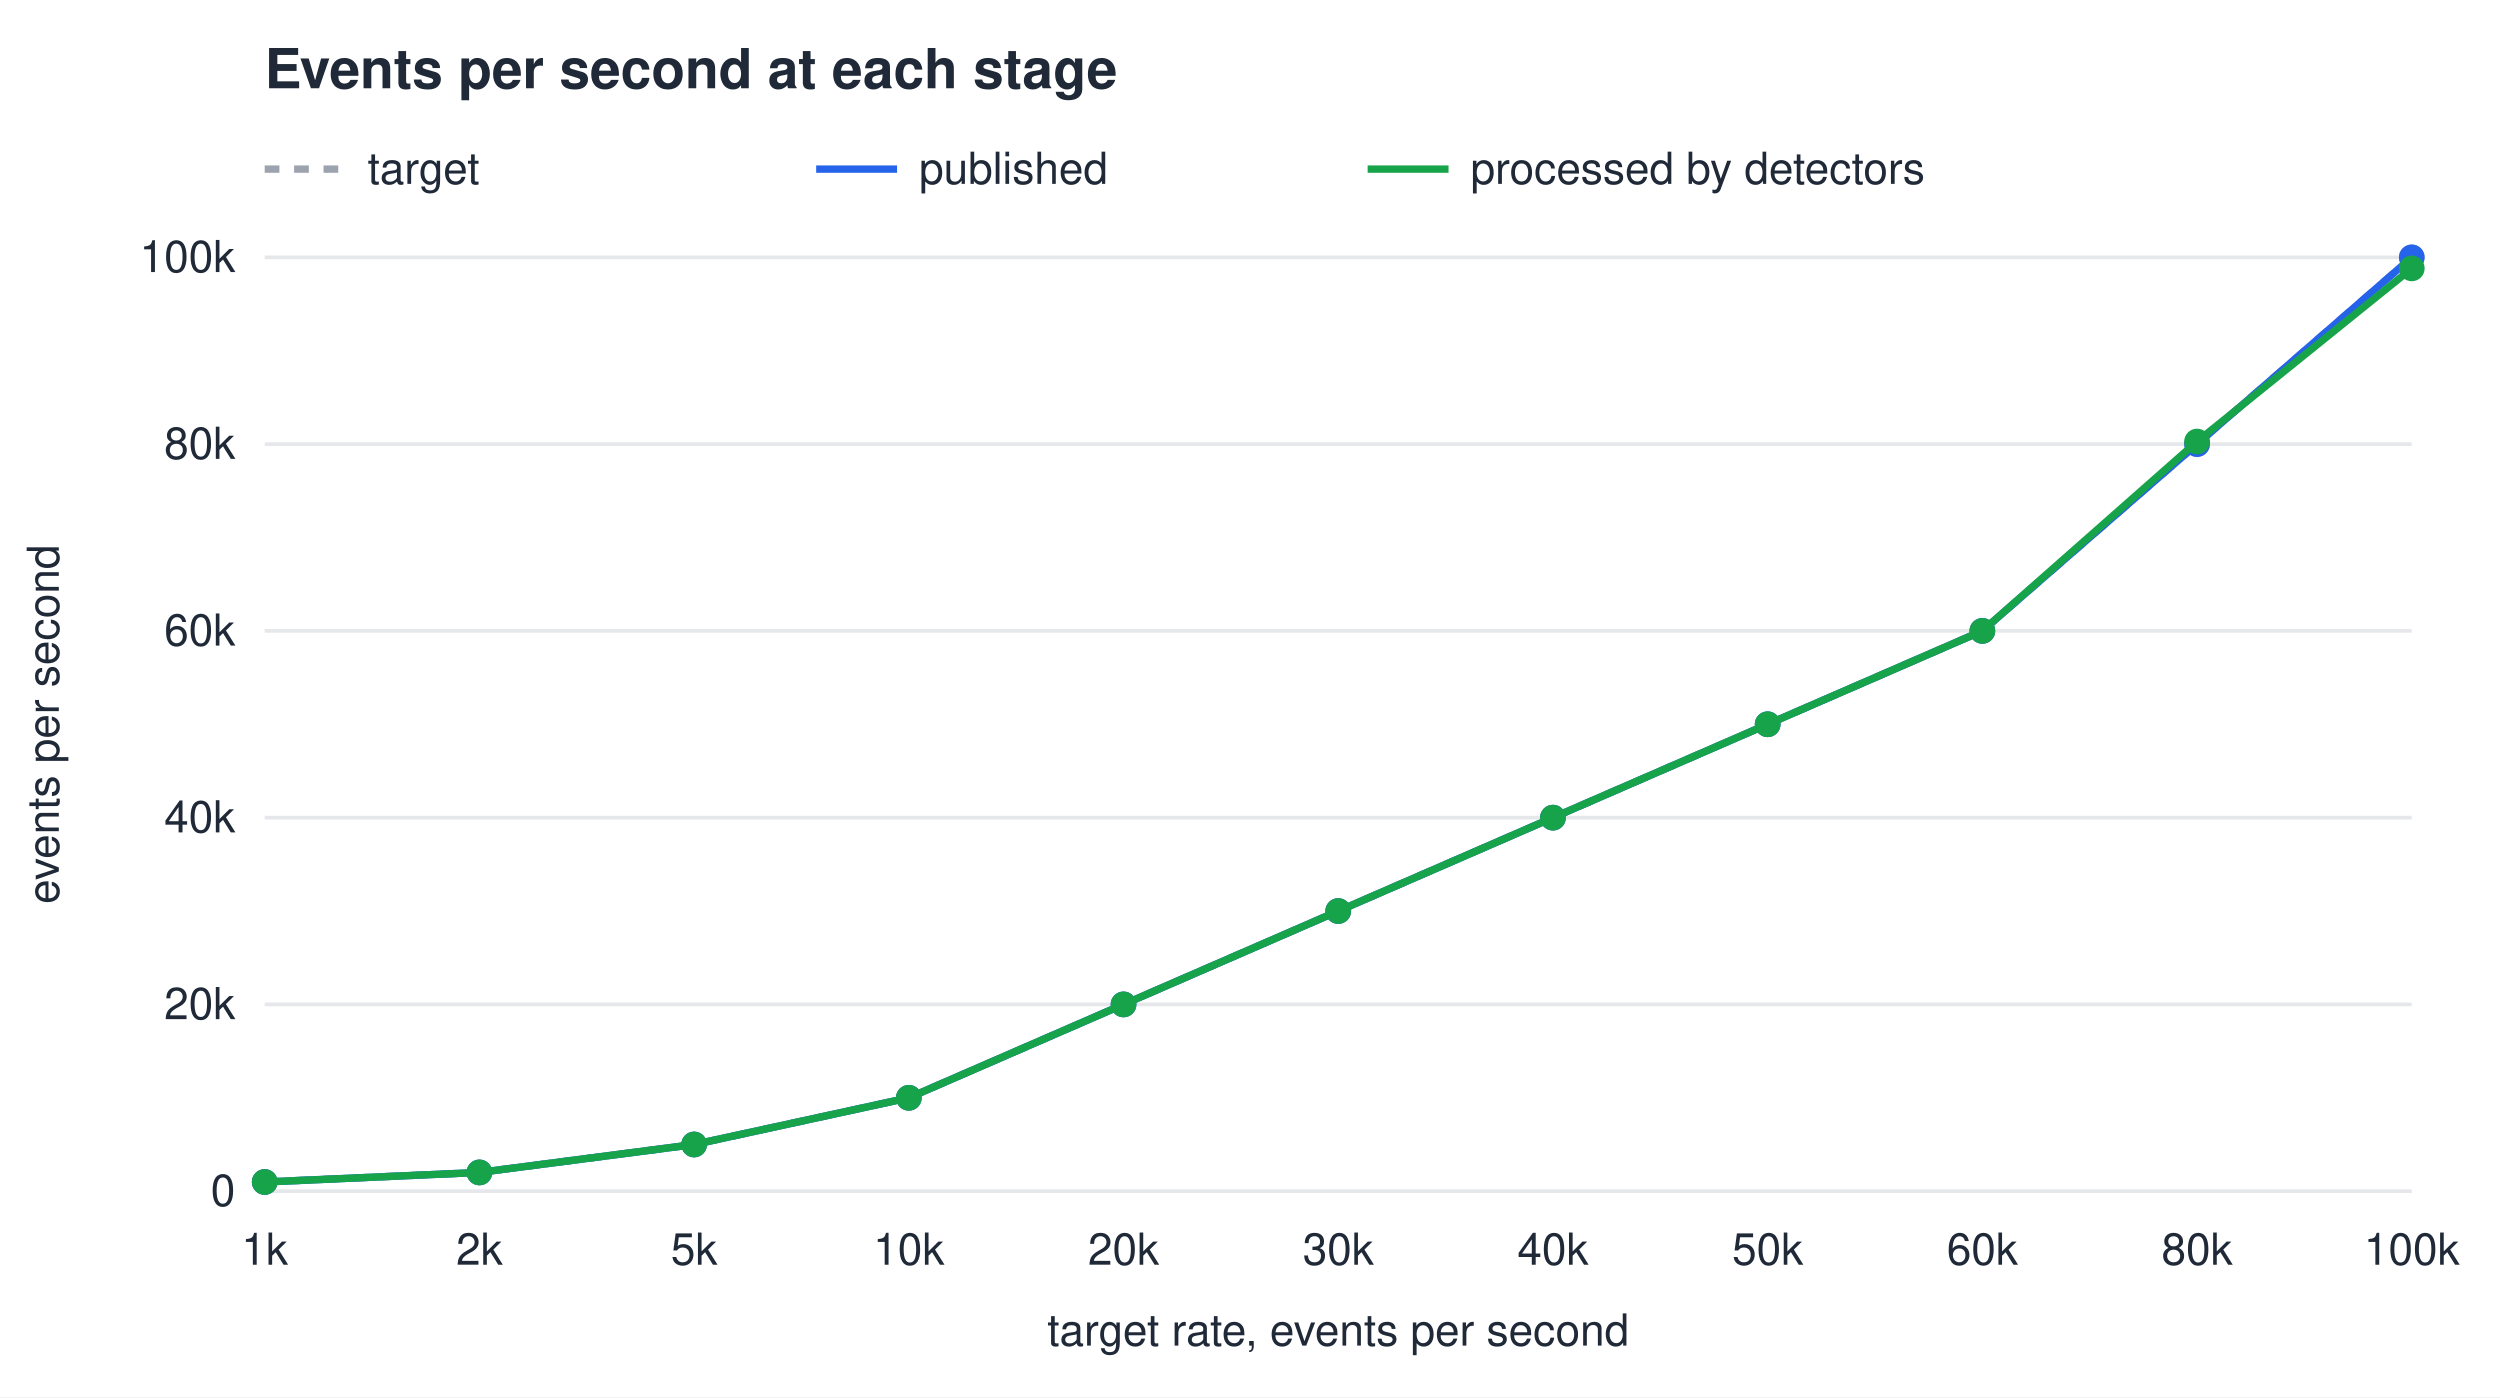
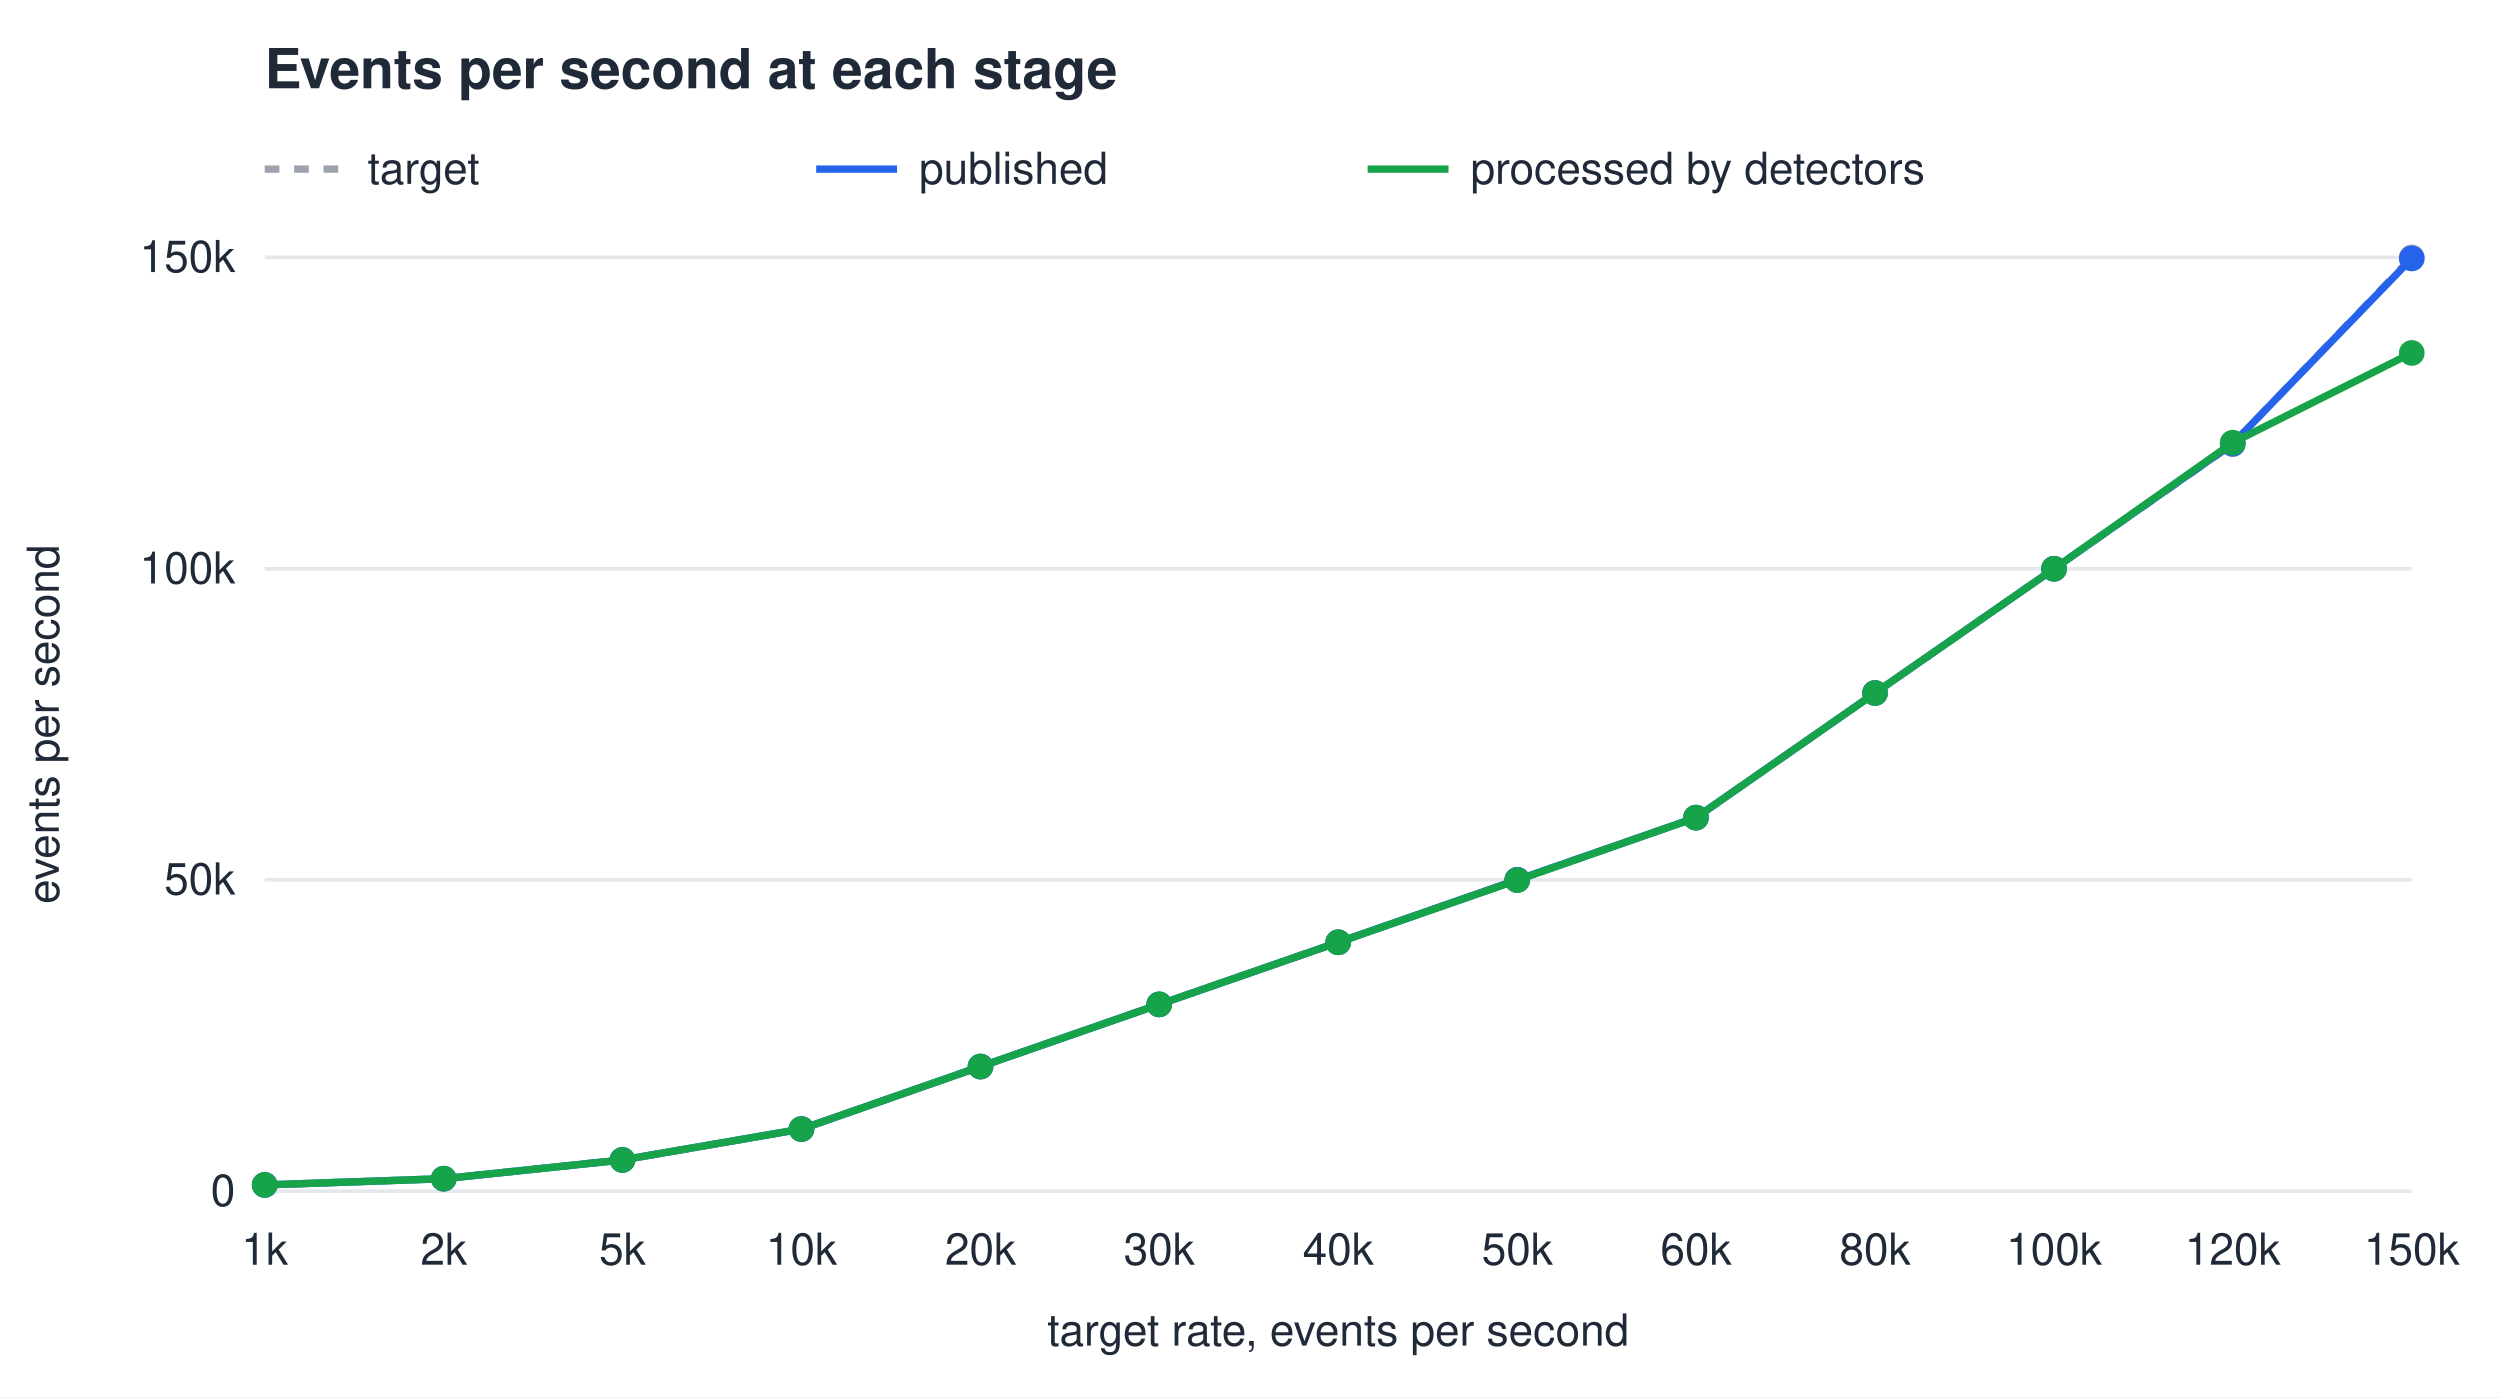
<svg xmlns="http://www.w3.org/2000/svg" width="680" height="380" viewBox="0 0 680 380" font-family="Helvetica, Arial, sans-serif" font-size="12" fill="#1f2937">
  <rect width="680" height="380" fill="#ffffff" />
  <text x="72" y="24" font-size="15" font-weight="bold">Events per second at each stage</text>
  <line x1="72.0" x2="656.0" y1="324.0" y2="324.0" stroke="#e5e7eb" />
  <text x="64.0" y="324.0" text-anchor="end" dominant-baseline="middle">0</text>
-   <line x1="72.0" x2="656.0" y1="273.2" y2="273.2" stroke="#e5e7eb" />
-   <text x="64.0" y="273.2" text-anchor="end" dominant-baseline="middle">20k</text>
-   <line x1="72.0" x2="656.0" y1="222.4" y2="222.4" stroke="#e5e7eb" />
-   <text x="64.0" y="222.4" text-anchor="end" dominant-baseline="middle">40k</text>
-   <line x1="72.0" x2="656.0" y1="171.6" y2="171.6" stroke="#e5e7eb" />
-   <text x="64.0" y="171.6" text-anchor="end" dominant-baseline="middle">60k</text>
-   <line x1="72.0" x2="656.0" y1="120.8" y2="120.8" stroke="#e5e7eb" />
-   <text x="64.0" y="120.8" text-anchor="end" dominant-baseline="middle">80k</text>
+   <line x1="72.0" x2="656.0" y1="239.3" y2="239.3" stroke="#e5e7eb" />
+   <text x="64.0" y="239.3" text-anchor="end" dominant-baseline="middle">50k</text>
+   <line x1="72.0" x2="656.0" y1="154.7" y2="154.7" stroke="#e5e7eb" />
+   <text x="64.0" y="154.7" text-anchor="end" dominant-baseline="middle">100k</text>
  <line x1="72.0" x2="656.0" y1="70.0" y2="70.0" stroke="#e5e7eb" />
-   <text x="64.0" y="70.0" text-anchor="end" dominant-baseline="middle">100k</text>
+   <text x="64.0" y="70.0" text-anchor="end" dominant-baseline="middle">150k</text>
  <text x="72.0" y="344.0" text-anchor="middle">1k</text>
-   <text x="130.4" y="344.0" text-anchor="middle">2k</text>
-   <text x="188.8" y="344.0" text-anchor="middle">5k</text>
-   <text x="247.2" y="344.0" text-anchor="middle">10k</text>
-   <text x="305.6" y="344.0" text-anchor="middle">20k</text>
-   <text x="364.0" y="344.0" text-anchor="middle">30k</text>
-   <text x="422.4" y="344.0" text-anchor="middle">40k</text>
-   <text x="480.8" y="344.0" text-anchor="middle">50k</text>
-   <text x="539.2" y="344.0" text-anchor="middle">60k</text>
-   <text x="597.6" y="344.0" text-anchor="middle">80k</text>
-   <text x="656.0" y="344.0" text-anchor="middle">100k</text>
+   <text x="120.7" y="344.0" text-anchor="middle">2k</text>
+   <text x="169.3" y="344.0" text-anchor="middle">5k</text>
+   <text x="218.0" y="344.0" text-anchor="middle">10k</text>
+   <text x="266.7" y="344.0" text-anchor="middle">20k</text>
+   <text x="315.3" y="344.0" text-anchor="middle">30k</text>
+   <text x="364.0" y="344.0" text-anchor="middle">40k</text>
+   <text x="412.7" y="344.0" text-anchor="middle">50k</text>
+   <text x="461.3" y="344.0" text-anchor="middle">60k</text>
+   <text x="510.0" y="344.0" text-anchor="middle">80k</text>
+   <text x="558.7" y="344.0" text-anchor="middle">100k</text>
+   <text x="607.3" y="344.0" text-anchor="middle">120k</text>
+   <text x="656.0" y="344.0" text-anchor="middle">150k</text>
  <text x="364.0" y="366.0" text-anchor="middle">target rate, events per second</text>
  <text transform="translate(16 197.0) rotate(-90)" text-anchor="middle">events per second</text>
-   <circle cx="72.0" cy="321.5" r="3.5" fill="#9ca3af" />
-   <circle cx="130.4" cy="318.9" r="3.5" fill="#9ca3af" />
-   <circle cx="188.8" cy="311.3" r="3.5" fill="#9ca3af" />
-   <circle cx="247.2" cy="298.6" r="3.5" fill="#9ca3af" />
-   <circle cx="305.6" cy="273.2" r="3.5" fill="#9ca3af" />
-   <circle cx="364.0" cy="247.8" r="3.5" fill="#9ca3af" />
-   <circle cx="422.4" cy="222.4" r="3.5" fill="#9ca3af" />
-   <circle cx="480.8" cy="197.0" r="3.5" fill="#9ca3af" />
-   <circle cx="539.2" cy="171.6" r="3.5" fill="#9ca3af" />
-   <circle cx="597.6" cy="120.8" r="3.5" fill="#9ca3af" />
+   <circle cx="72.0" cy="322.3" r="3.5" fill="#9ca3af" />
+   <circle cx="120.7" cy="320.6" r="3.5" fill="#9ca3af" />
+   <circle cx="169.3" cy="315.5" r="3.5" fill="#9ca3af" />
+   <circle cx="218.0" cy="307.1" r="3.5" fill="#9ca3af" />
+   <circle cx="266.7" cy="290.1" r="3.5" fill="#9ca3af" />
+   <circle cx="315.3" cy="273.2" r="3.5" fill="#9ca3af" />
+   <circle cx="364.0" cy="256.3" r="3.5" fill="#9ca3af" />
+   <circle cx="412.7" cy="239.3" r="3.5" fill="#9ca3af" />
+   <circle cx="461.3" cy="222.4" r="3.5" fill="#9ca3af" />
+   <circle cx="510.0" cy="188.5" r="3.5" fill="#9ca3af" />
+   <circle cx="558.7" cy="154.7" r="3.5" fill="#9ca3af" />
+   <circle cx="607.3" cy="120.8" r="3.5" fill="#9ca3af" />
  <circle cx="656.0" cy="70.0" r="3.5" fill="#9ca3af" />
-   <path d="M72.0 321.5 L130.4 318.9 L188.8 311.3 L247.2 298.6 L305.6 273.2 L364.0 247.8 L422.4 222.4 L480.8 197.0 L539.2 171.6 L597.6 120.8 L656.0 70.0" fill="none" stroke="#9ca3af" stroke-width="2" stroke-dasharray="4 4" />
+   <path d="M72.0 322.3 L120.7 320.6 L169.3 315.5 L218.0 307.1 L266.7 290.1 L315.3 273.2 L364.0 256.3 L412.7 239.3 L461.3 222.4 L510.0 188.5 L558.7 154.7 L607.3 120.8 L656.0 70.0" fill="none" stroke="#9ca3af" stroke-width="2" stroke-dasharray="4 4" />
  <line x1="72.0" x2="94.0" y1="46" y2="46" stroke="#9ca3af" stroke-width="2" stroke-dasharray="4 4" />
  <text x="100.0" y="46" dominant-baseline="middle">target</text>
-   <circle cx="72.0" cy="321.5" r="3.5" fill="#2563eb" />
-   <circle cx="130.4" cy="318.9" r="3.5" fill="#2563eb" />
-   <circle cx="188.8" cy="311.3" r="3.5" fill="#2563eb" />
-   <circle cx="247.2" cy="298.6" r="3.5" fill="#2563eb" />
-   <circle cx="305.6" cy="273.2" r="3.5" fill="#2563eb" />
-   <circle cx="364.0" cy="247.8" r="3.5" fill="#2563eb" />
-   <circle cx="422.4" cy="222.4" r="3.5" fill="#2563eb" />
-   <circle cx="480.8" cy="197.0" r="3.5" fill="#2563eb" />
-   <circle cx="539.2" cy="171.6" r="3.5" fill="#2563eb" />
-   <circle cx="597.6" cy="120.8" r="3.5" fill="#2563eb" />
-   <circle cx="656.0" cy="70.0" r="3.5" fill="#2563eb" />
-   <path d="M72.0 321.5 L130.4 318.9 L188.8 311.3 L247.2 298.6 L305.6 273.2 L364.0 247.8 L422.4 222.4 L480.8 197.0 L539.2 171.6 L597.6 120.8 L656.0 70.0" fill="none" stroke="#2563eb" stroke-width="2" />
+   <circle cx="72.0" cy="322.3" r="3.5" fill="#2563eb" />
+   <circle cx="120.7" cy="320.6" r="3.5" fill="#2563eb" />
+   <circle cx="169.3" cy="315.5" r="3.5" fill="#2563eb" />
+   <circle cx="218.0" cy="307.1" r="3.5" fill="#2563eb" />
+   <circle cx="266.7" cy="290.1" r="3.5" fill="#2563eb" />
+   <circle cx="315.3" cy="273.2" r="3.5" fill="#2563eb" />
+   <circle cx="364.0" cy="256.3" r="3.5" fill="#2563eb" />
+   <circle cx="412.7" cy="239.3" r="3.5" fill="#2563eb" />
+   <circle cx="461.3" cy="222.4" r="3.5" fill="#2563eb" />
+   <circle cx="510.0" cy="188.5" r="3.5" fill="#2563eb" />
+   <circle cx="558.7" cy="154.7" r="3.5" fill="#2563eb" />
+   <circle cx="607.3" cy="120.7" r="3.5" fill="#2563eb" />
+   <circle cx="656.0" cy="70.3" r="3.5" fill="#2563eb" />
+   <path d="M72.0 322.3 L120.7 320.6 L169.3 315.5 L218.0 307.1 L266.7 290.1 L315.3 273.2 L364.0 256.3 L412.7 239.3 L461.3 222.4 L510.0 188.5 L558.7 154.7 L607.3 120.7 L656.0 70.3" fill="none" stroke="#2563eb" stroke-width="2" />
  <line x1="222.0" x2="244.0" y1="46" y2="46" stroke="#2563eb" stroke-width="2" />
  <text x="250.0" y="46" dominant-baseline="middle">published</text>
-   <circle cx="72.0" cy="321.5" r="3.5" fill="#16a34a" />
-   <circle cx="130.4" cy="318.9" r="3.5" fill="#16a34a" />
-   <circle cx="188.8" cy="311.3" r="3.5" fill="#16a34a" />
-   <circle cx="247.2" cy="298.6" r="3.5" fill="#16a34a" />
-   <circle cx="305.6" cy="273.2" r="3.5" fill="#16a34a" />
-   <circle cx="364.0" cy="247.8" r="3.5" fill="#16a34a" />
-   <circle cx="422.4" cy="222.4" r="3.5" fill="#16a34a" />
-   <circle cx="480.8" cy="197.0" r="3.5" fill="#16a34a" />
-   <circle cx="539.2" cy="171.6" r="3.5" fill="#16a34a" />
-   <circle cx="597.6" cy="120.1" r="3.5" fill="#16a34a" />
-   <circle cx="656.0" cy="73.0" r="3.5" fill="#16a34a" />
-   <path d="M72.0 321.5 L130.4 318.9 L188.8 311.3 L247.2 298.6 L305.6 273.2 L364.0 247.8 L422.4 222.4 L480.8 197.0 L539.2 171.6 L597.6 120.1 L656.0 73.0" fill="none" stroke="#16a34a" stroke-width="2" />
+   <circle cx="72.0" cy="322.3" r="3.5" fill="#16a34a" />
+   <circle cx="120.7" cy="320.6" r="3.5" fill="#16a34a" />
+   <circle cx="169.3" cy="315.5" r="3.5" fill="#16a34a" />
+   <circle cx="218.0" cy="307.1" r="3.5" fill="#16a34a" />
+   <circle cx="266.7" cy="290.1" r="3.5" fill="#16a34a" />
+   <circle cx="315.3" cy="273.2" r="3.5" fill="#16a34a" />
+   <circle cx="364.0" cy="256.3" r="3.5" fill="#16a34a" />
+   <circle cx="412.7" cy="239.4" r="3.5" fill="#16a34a" />
+   <circle cx="461.3" cy="222.4" r="3.5" fill="#16a34a" />
+   <circle cx="510.0" cy="188.5" r="3.5" fill="#16a34a" />
+   <circle cx="558.7" cy="154.7" r="3.5" fill="#16a34a" />
+   <circle cx="607.3" cy="120.4" r="3.5" fill="#16a34a" />
+   <circle cx="656.0" cy="96.0" r="3.5" fill="#16a34a" />
+   <path d="M72.0 322.3 L120.7 320.6 L169.3 315.5 L218.0 307.1 L266.7 290.1 L315.3 273.2 L364.0 256.3 L412.7 239.4 L461.3 222.4 L510.0 188.5 L558.7 154.7 L607.3 120.4 L656.0 96.0" fill="none" stroke="#16a34a" stroke-width="2" />
  <line x1="372.0" x2="394.0" y1="46" y2="46" stroke="#16a34a" stroke-width="2" />
  <text x="400.0" y="46" dominant-baseline="middle">processed by detectors</text>
</svg>
